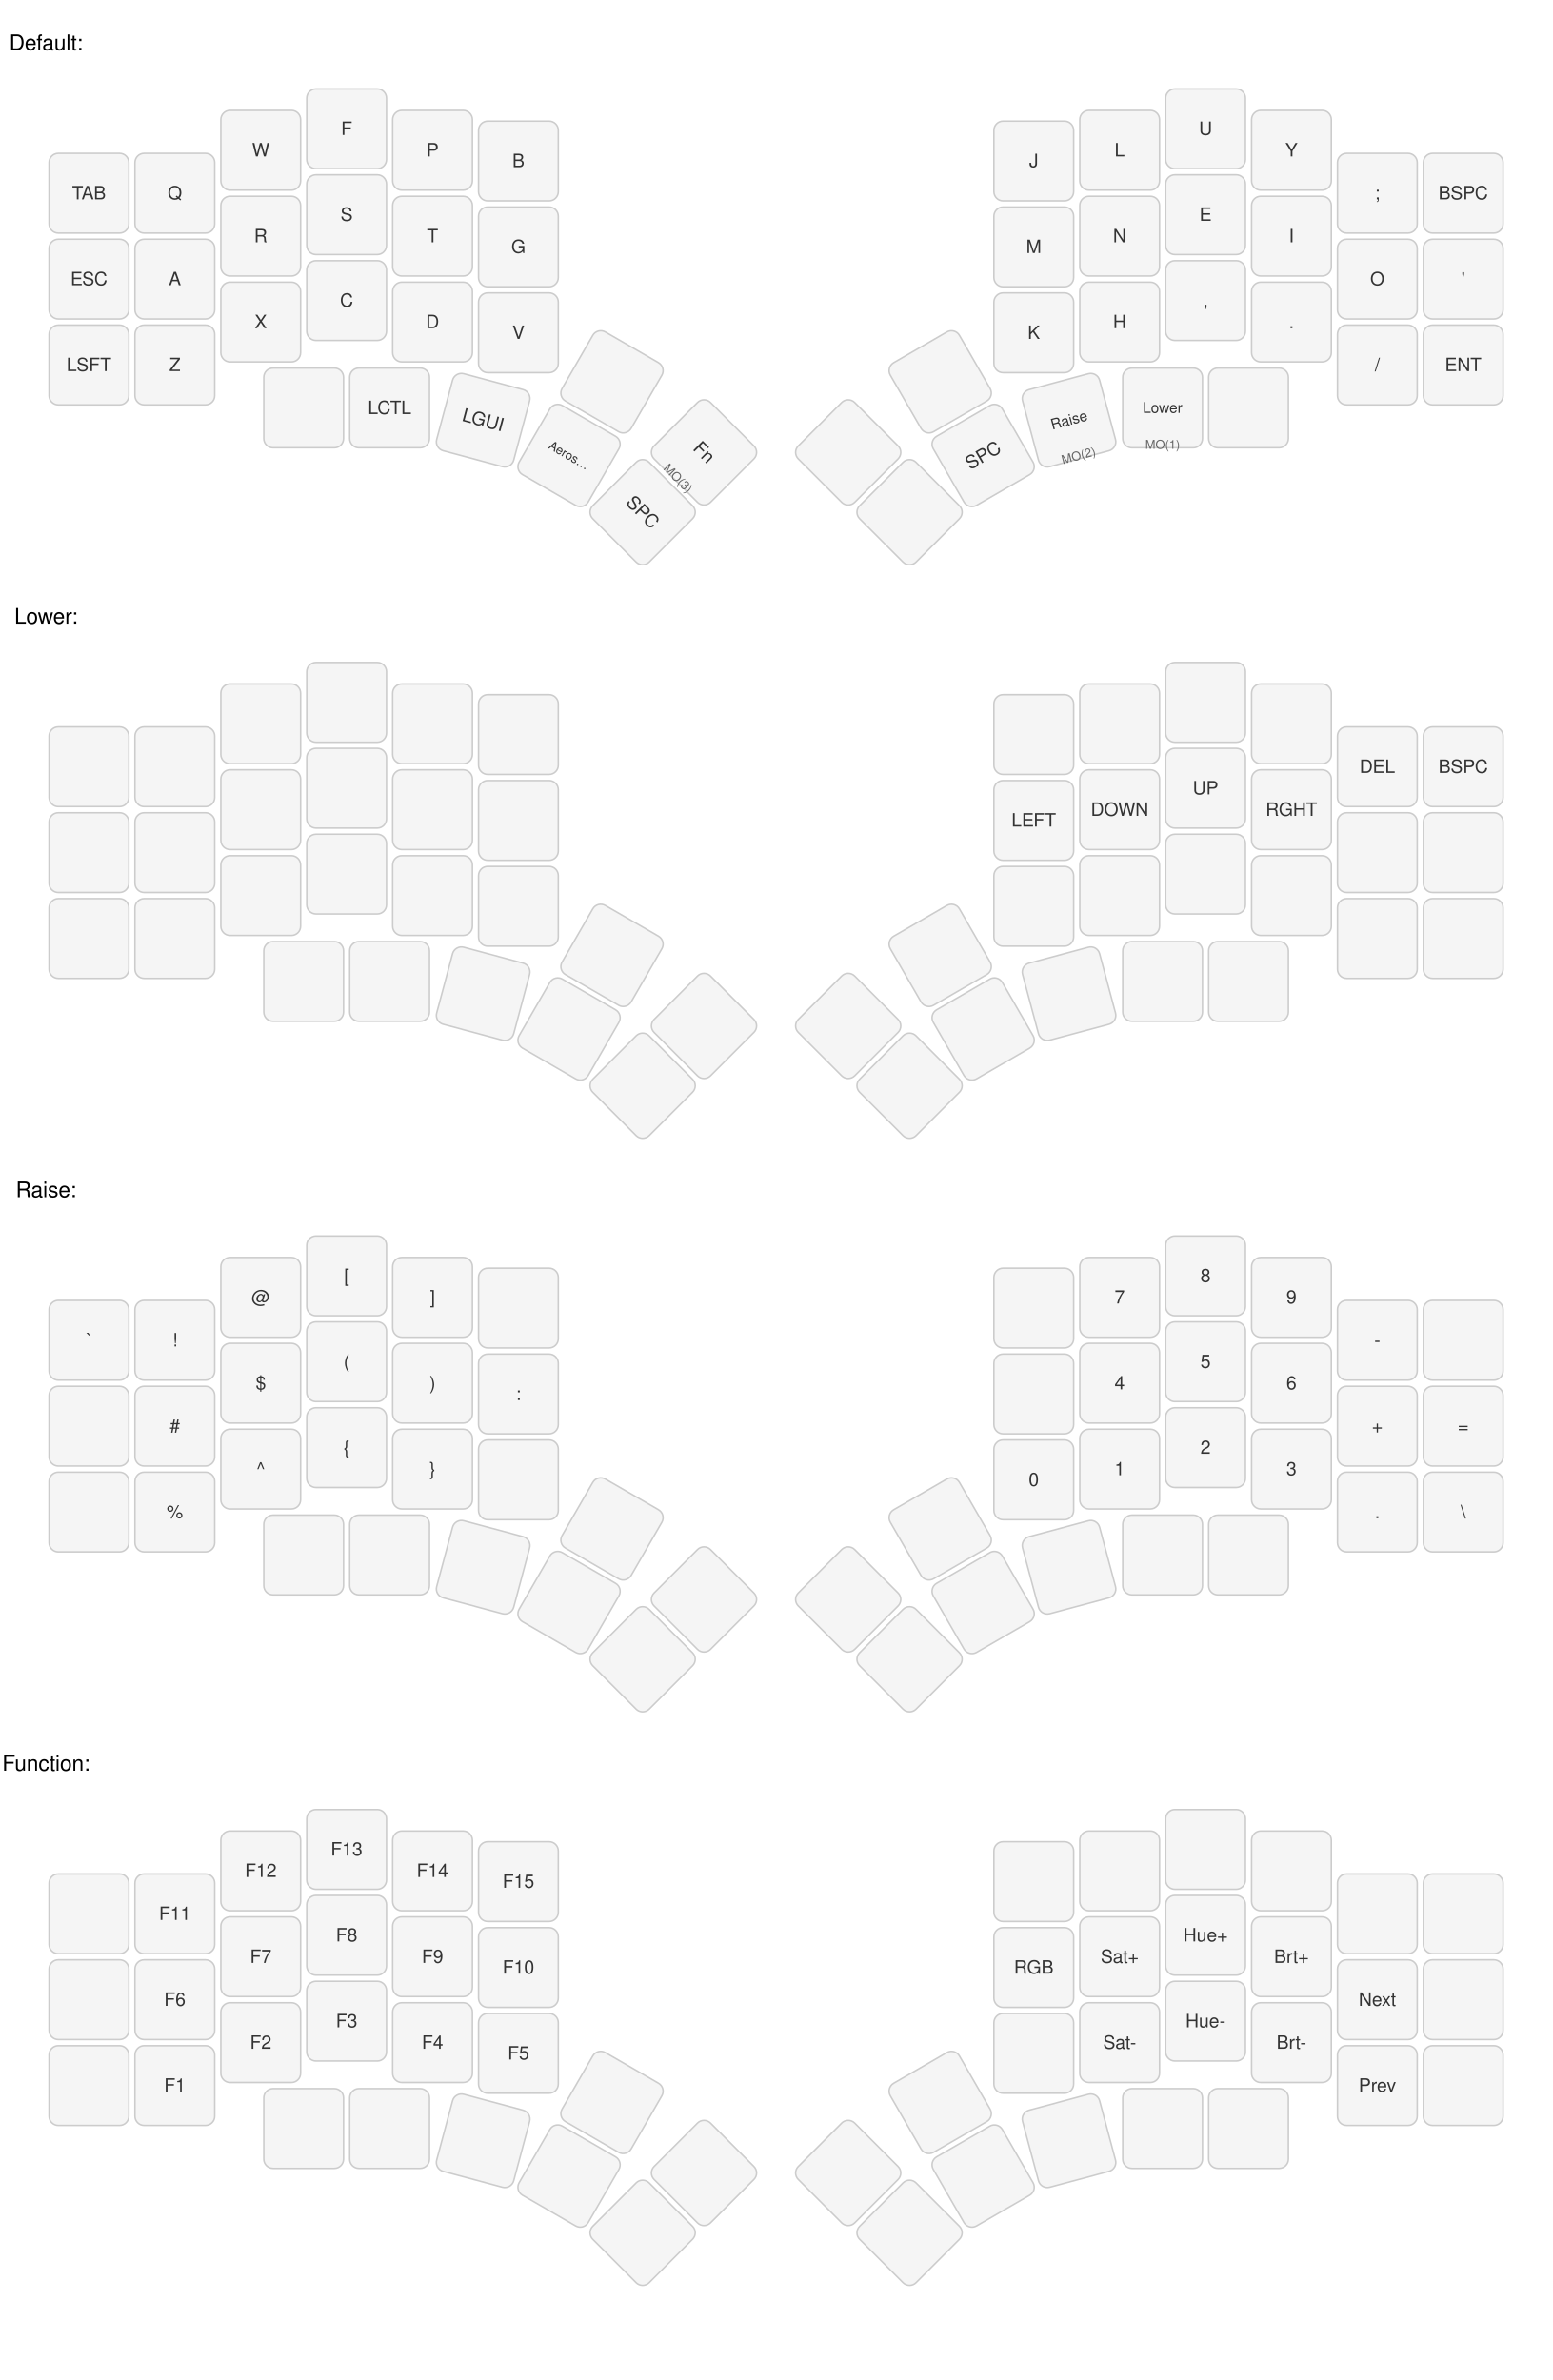
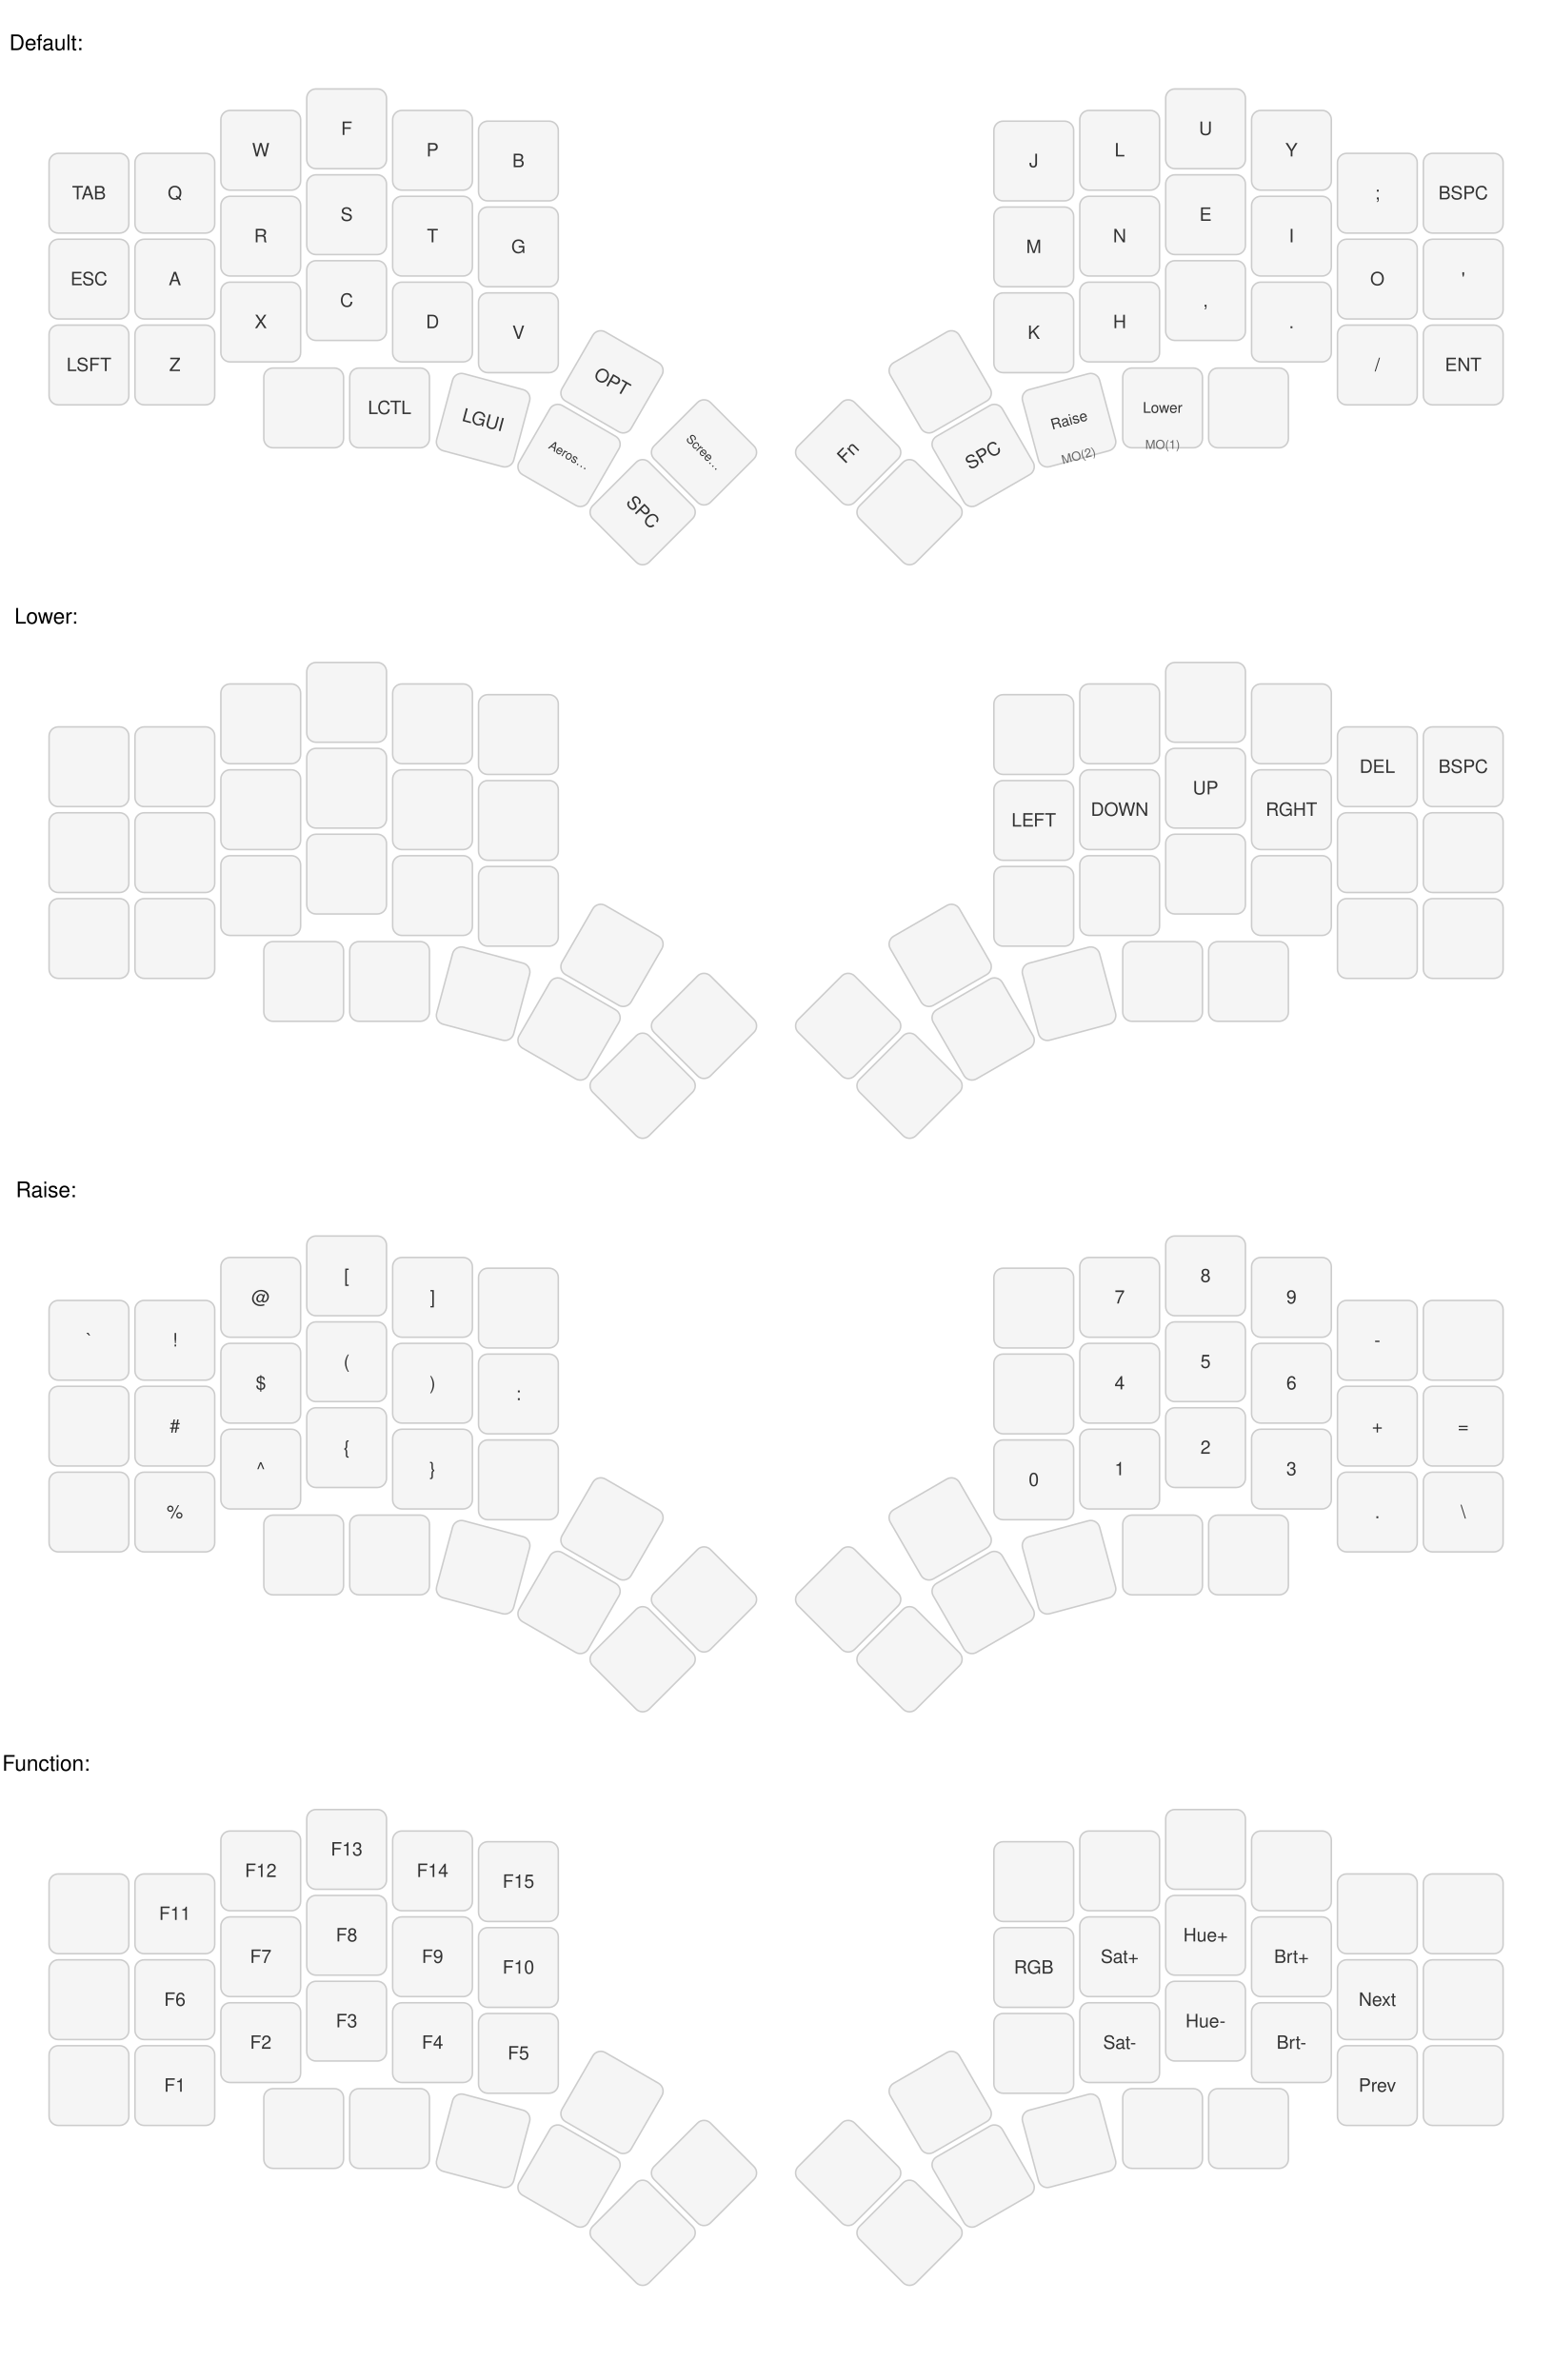
<svg xmlns="http://www.w3.org/2000/svg" width="1012" height="1552" viewBox="0 0 1012 1552" class="keymap">
  <style>svg {
  font-family: -apple-system, BlinkMacSystemFont, "SF Pro Text", "Helvetica Neue", Helvetica, Arial, sans-serif;
  font-size: 14px;
  font-kerning: normal;
  text-rendering: optimizeLegibility;
}
text { text-anchor: middle; dominant-baseline: middle; }
rect.key { fill: #f5f5f5; stroke: #cccccc; }
rect.held { fill: #a8d8ea; }
text.tap { font-size: 12px; fill: #333333; }
text.hold { font-size: 10px; fill: #666666; }
</style>
  <g transform="translate(30, 0)" class="layer-Default">
    <text x="0" y="28" class="label" id="Default">Default:</text>
    <g transform="translate(0, 56)">
      <g transform="translate(28, 70)" class="key keypos-0">
        <rect rx="6" ry="6" x="-26" y="-26" width="52" height="52" class="key" />
        <text x="0" y="0" class="key tap">TAB</text>
      </g>
      <g transform="translate(84, 70)" class="key keypos-1">
        <rect rx="6" ry="6" x="-26" y="-26" width="52" height="52" class="key" />
        <text x="0" y="0" class="key tap">Q</text>
      </g>
      <g transform="translate(140, 42)" class="key keypos-2">
        <rect rx="6" ry="6" x="-26" y="-26" width="52" height="52" class="key" />
        <text x="0" y="0" class="key tap">W</text>
      </g>
      <g transform="translate(196, 28)" class="key keypos-3">
        <rect rx="6" ry="6" x="-26" y="-26" width="52" height="52" class="key" />
        <text x="0" y="0" class="key tap">F</text>
      </g>
      <g transform="translate(252, 42)" class="key keypos-4">
        <rect rx="6" ry="6" x="-26" y="-26" width="52" height="52" class="key" />
        <text x="0" y="0" class="key tap">P</text>
      </g>
      <g transform="translate(308, 49)" class="key keypos-5">
        <rect rx="6" ry="6" x="-26" y="-26" width="52" height="52" class="key" />
        <text x="0" y="0" class="key tap">B</text>
      </g>
      <g transform="translate(644, 49)" class="key keypos-6">
        <rect rx="6" ry="6" x="-26" y="-26" width="52" height="52" class="key" />
        <text x="0" y="0" class="key tap">J</text>
      </g>
      <g transform="translate(700, 42)" class="key keypos-7">
        <rect rx="6" ry="6" x="-26" y="-26" width="52" height="52" class="key" />
        <text x="0" y="0" class="key tap">L</text>
      </g>
      <g transform="translate(756, 28)" class="key keypos-8">
        <rect rx="6" ry="6" x="-26" y="-26" width="52" height="52" class="key" />
        <text x="0" y="0" class="key tap">U</text>
      </g>
      <g transform="translate(812, 42)" class="key keypos-9">
        <rect rx="6" ry="6" x="-26" y="-26" width="52" height="52" class="key" />
        <text x="0" y="0" class="key tap">Y</text>
      </g>
      <g transform="translate(868, 70)" class="key keypos-10">
        <rect rx="6" ry="6" x="-26" y="-26" width="52" height="52" class="key" />
        <text x="0" y="0" class="key tap">;</text>
      </g>
      <g transform="translate(924, 70)" class="key keypos-11">
        <rect rx="6" ry="6" x="-26" y="-26" width="52" height="52" class="key" />
        <text x="0" y="0" class="key tap">BSPC</text>
      </g>
      <g transform="translate(28, 126)" class="key keypos-12">
        <rect rx="6" ry="6" x="-26" y="-26" width="52" height="52" class="key" />
        <text x="0" y="0" class="key tap">ESC</text>
      </g>
      <g transform="translate(84, 126)" class="key keypos-13">
        <rect rx="6" ry="6" x="-26" y="-26" width="52" height="52" class="key" />
        <text x="0" y="0" class="key tap">A</text>
      </g>
      <g transform="translate(140, 98)" class="key keypos-14">
        <rect rx="6" ry="6" x="-26" y="-26" width="52" height="52" class="key" />
        <text x="0" y="0" class="key tap">R</text>
      </g>
      <g transform="translate(196, 84)" class="key keypos-15">
        <rect rx="6" ry="6" x="-26" y="-26" width="52" height="52" class="key" />
        <text x="0" y="0" class="key tap">S</text>
      </g>
      <g transform="translate(252, 98)" class="key keypos-16">
        <rect rx="6" ry="6" x="-26" y="-26" width="52" height="52" class="key" />
        <text x="0" y="0" class="key tap">T</text>
      </g>
      <g transform="translate(308, 105)" class="key keypos-17">
        <rect rx="6" ry="6" x="-26" y="-26" width="52" height="52" class="key" />
        <text x="0" y="0" class="key tap">G</text>
      </g>
      <g transform="translate(644, 105)" class="key keypos-18">
        <rect rx="6" ry="6" x="-26" y="-26" width="52" height="52" class="key" />
        <text x="0" y="0" class="key tap">M</text>
      </g>
      <g transform="translate(700, 98)" class="key keypos-19">
        <rect rx="6" ry="6" x="-26" y="-26" width="52" height="52" class="key" />
        <text x="0" y="0" class="key tap">N</text>
      </g>
      <g transform="translate(756, 84)" class="key keypos-20">
        <rect rx="6" ry="6" x="-26" y="-26" width="52" height="52" class="key" />
        <text x="0" y="0" class="key tap">E</text>
      </g>
      <g transform="translate(812, 98)" class="key keypos-21">
        <rect rx="6" ry="6" x="-26" y="-26" width="52" height="52" class="key" />
        <text x="0" y="0" class="key tap">I</text>
      </g>
      <g transform="translate(868, 126)" class="key keypos-22">
        <rect rx="6" ry="6" x="-26" y="-26" width="52" height="52" class="key" />
        <text x="0" y="0" class="key tap">O</text>
      </g>
      <g transform="translate(924, 126)" class="key keypos-23">
        <rect rx="6" ry="6" x="-26" y="-26" width="52" height="52" class="key" />
        <text x="0" y="0" class="key tap">'</text>
      </g>
      <g transform="translate(28, 182)" class="key keypos-24">
        <rect rx="6" ry="6" x="-26" y="-26" width="52" height="52" class="key" />
        <text x="0" y="0" class="key tap">LSFT</text>
      </g>
      <g transform="translate(84, 182)" class="key keypos-25">
        <rect rx="6" ry="6" x="-26" y="-26" width="52" height="52" class="key" />
        <text x="0" y="0" class="key tap">Z</text>
      </g>
      <g transform="translate(140, 154)" class="key keypos-26">
        <rect rx="6" ry="6" x="-26" y="-26" width="52" height="52" class="key" />
        <text x="0" y="0" class="key tap">X</text>
      </g>
      <g transform="translate(196, 140)" class="key keypos-27">
        <rect rx="6" ry="6" x="-26" y="-26" width="52" height="52" class="key" />
        <text x="0" y="0" class="key tap">C</text>
      </g>
      <g transform="translate(252, 154)" class="key keypos-28">
        <rect rx="6" ry="6" x="-26" y="-26" width="52" height="52" class="key" />
        <text x="0" y="0" class="key tap">D</text>
      </g>
      <g transform="translate(308, 161)" class="key keypos-29">
        <rect rx="6" ry="6" x="-26" y="-26" width="52" height="52" class="key" />
        <text x="0" y="0" class="key tap">V</text>
      </g>
      <g transform="translate(369, 193) rotate(30.0)" class="key keypos-30">
        <rect rx="6" ry="6" x="-26" y="-26" width="52" height="52" class="key" />
+         <text x="0" y="0" class="key tap">OPT</text>
      </g>
      <g transform="translate(429, 239) rotate(45.0)" class="key keypos-31">
        <rect rx="6" ry="6" x="-26" y="-26" width="52" height="52" class="key" />
+         <text x="0" y="0" class="key tap">
+           <tspan style="font-size: 67%">Scree…</tspan>
+         </text>
+       </g>
+       <g transform="translate(523, 239) rotate(-45.0)" class="key keypos-32">
+         <rect rx="6" ry="6" x="-26" y="-26" width="52" height="52" class="key" />
        <text x="0" y="0" class="key tap">Fn</text>
-         <text x="0" y="24" class="key hold">
-           <tspan style="font-size: 80%">MO(3)</tspan>
-         </text>
-       </g>
-       <g transform="translate(523, 239) rotate(-45.0)" class="key keypos-32">
-         <rect rx="6" ry="6" x="-26" y="-26" width="52" height="52" class="key" />
      </g>
      <g transform="translate(583, 193) rotate(-30.0)" class="key keypos-33">
        <rect rx="6" ry="6" x="-26" y="-26" width="52" height="52" class="key" />
      </g>
      <g transform="translate(644, 161)" class="key keypos-34">
        <rect rx="6" ry="6" x="-26" y="-26" width="52" height="52" class="key" />
        <text x="0" y="0" class="key tap">K</text>
      </g>
      <g transform="translate(700, 154)" class="key keypos-35">
        <rect rx="6" ry="6" x="-26" y="-26" width="52" height="52" class="key" />
        <text x="0" y="0" class="key tap">H</text>
      </g>
      <g transform="translate(756, 140)" class="key keypos-36">
        <rect rx="6" ry="6" x="-26" y="-26" width="52" height="52" class="key" />
        <text x="0" y="0" class="key tap">,</text>
      </g>
      <g transform="translate(812, 154)" class="key keypos-37">
        <rect rx="6" ry="6" x="-26" y="-26" width="52" height="52" class="key" />
        <text x="0" y="0" class="key tap">.</text>
      </g>
      <g transform="translate(868, 182)" class="key keypos-38">
        <rect rx="6" ry="6" x="-26" y="-26" width="52" height="52" class="key" />
        <text x="0" y="0" class="key tap">/</text>
      </g>
      <g transform="translate(924, 182)" class="key keypos-39">
        <rect rx="6" ry="6" x="-26" y="-26" width="52" height="52" class="key" />
        <text x="0" y="0" class="key tap">ENT</text>
      </g>
      <g transform="translate(168, 210)" class="key keypos-40">
        <rect rx="6" ry="6" x="-26" y="-26" width="52" height="52" class="key" />
      </g>
      <g transform="translate(224, 210)" class="key keypos-41">
        <rect rx="6" ry="6" x="-26" y="-26" width="52" height="52" class="key" />
        <text x="0" y="0" class="key tap">LCTL</text>
      </g>
      <g transform="translate(285, 218) rotate(15.0)" class="key keypos-42">
        <rect rx="6" ry="6" x="-26" y="-26" width="52" height="52" class="key" />
        <text x="0" y="0" class="key tap">LGUI</text>
      </g>
      <g transform="translate(341, 241) rotate(30.0)" class="key keypos-43">
        <rect rx="6" ry="6" x="-26" y="-26" width="52" height="52" class="key" />
        <text x="0" y="0" class="key tap">
          <tspan style="font-size: 67%">Aeros…</tspan>
        </text>
      </g>
      <g transform="translate(389, 278) rotate(45.0)" class="key keypos-44">
        <rect rx="6" ry="6" x="-26" y="-26" width="52" height="52" class="key" />
        <text x="0" y="0" class="key tap">SPC</text>
      </g>
      <g transform="translate(563, 278) rotate(-45.0)" class="key keypos-45">
        <rect rx="6" ry="6" x="-26" y="-26" width="52" height="52" class="key" />
      </g>
      <g transform="translate(611, 241) rotate(-30.0)" class="key keypos-46">
        <rect rx="6" ry="6" x="-26" y="-26" width="52" height="52" class="key" />
        <text x="0" y="0" class="key tap">SPC</text>
      </g>
      <g transform="translate(667, 218) rotate(-15.0)" class="key keypos-47">
        <rect rx="6" ry="6" x="-26" y="-26" width="52" height="52" class="key" />
        <a href="#Raise">
          <text x="0" y="0" class="key tap layer-activator">
            <tspan style="font-size: 80%">Raise</tspan>
          </text>
        </a>
        <text x="0" y="24" class="key hold">
          <tspan style="font-size: 80%">MO(2)</tspan>
        </text>
      </g>
      <g transform="translate(728, 210)" class="key keypos-48">
        <rect rx="6" ry="6" x="-26" y="-26" width="52" height="52" class="key" />
        <a href="#Lower">
          <text x="0" y="0" class="key tap layer-activator">
            <tspan style="font-size: 80%">Lower</tspan>
          </text>
        </a>
        <text x="0" y="24" class="key hold">
          <tspan style="font-size: 80%">MO(1)</tspan>
        </text>
      </g>
      <g transform="translate(784, 210)" class="key keypos-49">
        <rect rx="6" ry="6" x="-26" y="-26" width="52" height="52" class="key" />
      </g>
    </g>
  </g>
  <g transform="translate(30, 374)" class="layer-Lower">
    <text x="0" y="28" class="label" id="Lower">Lower:</text>
    <g transform="translate(0, 56)">
      <g transform="translate(28, 70)" class="key keypos-0">
        <rect rx="6" ry="6" x="-26" y="-26" width="52" height="52" class="key" />
      </g>
      <g transform="translate(84, 70)" class="key keypos-1">
        <rect rx="6" ry="6" x="-26" y="-26" width="52" height="52" class="key" />
      </g>
      <g transform="translate(140, 42)" class="key keypos-2">
        <rect rx="6" ry="6" x="-26" y="-26" width="52" height="52" class="key" />
      </g>
      <g transform="translate(196, 28)" class="key keypos-3">
        <rect rx="6" ry="6" x="-26" y="-26" width="52" height="52" class="key" />
      </g>
      <g transform="translate(252, 42)" class="key keypos-4">
        <rect rx="6" ry="6" x="-26" y="-26" width="52" height="52" class="key" />
      </g>
      <g transform="translate(308, 49)" class="key keypos-5">
        <rect rx="6" ry="6" x="-26" y="-26" width="52" height="52" class="key" />
      </g>
      <g transform="translate(644, 49)" class="key keypos-6">
        <rect rx="6" ry="6" x="-26" y="-26" width="52" height="52" class="key" />
      </g>
      <g transform="translate(700, 42)" class="key keypos-7">
        <rect rx="6" ry="6" x="-26" y="-26" width="52" height="52" class="key" />
      </g>
      <g transform="translate(756, 28)" class="key keypos-8">
        <rect rx="6" ry="6" x="-26" y="-26" width="52" height="52" class="key" />
      </g>
      <g transform="translate(812, 42)" class="key keypos-9">
        <rect rx="6" ry="6" x="-26" y="-26" width="52" height="52" class="key" />
      </g>
      <g transform="translate(868, 70)" class="key keypos-10">
        <rect rx="6" ry="6" x="-26" y="-26" width="52" height="52" class="key" />
        <text x="0" y="0" class="key tap">DEL</text>
      </g>
      <g transform="translate(924, 70)" class="key keypos-11">
        <rect rx="6" ry="6" x="-26" y="-26" width="52" height="52" class="key" />
        <text x="0" y="0" class="key tap">BSPC</text>
      </g>
      <g transform="translate(28, 126)" class="key keypos-12">
        <rect rx="6" ry="6" x="-26" y="-26" width="52" height="52" class="key" />
      </g>
      <g transform="translate(84, 126)" class="key keypos-13">
        <rect rx="6" ry="6" x="-26" y="-26" width="52" height="52" class="key" />
      </g>
      <g transform="translate(140, 98)" class="key keypos-14">
        <rect rx="6" ry="6" x="-26" y="-26" width="52" height="52" class="key" />
      </g>
      <g transform="translate(196, 84)" class="key keypos-15">
        <rect rx="6" ry="6" x="-26" y="-26" width="52" height="52" class="key" />
      </g>
      <g transform="translate(252, 98)" class="key keypos-16">
        <rect rx="6" ry="6" x="-26" y="-26" width="52" height="52" class="key" />
      </g>
      <g transform="translate(308, 105)" class="key keypos-17">
        <rect rx="6" ry="6" x="-26" y="-26" width="52" height="52" class="key" />
      </g>
      <g transform="translate(644, 105)" class="key keypos-18">
        <rect rx="6" ry="6" x="-26" y="-26" width="52" height="52" class="key" />
        <text x="0" y="0" class="key tap">LEFT</text>
      </g>
      <g transform="translate(700, 98)" class="key keypos-19">
        <rect rx="6" ry="6" x="-26" y="-26" width="52" height="52" class="key" />
        <text x="0" y="0" class="key tap">DOWN</text>
      </g>
      <g transform="translate(756, 84)" class="key keypos-20">
        <rect rx="6" ry="6" x="-26" y="-26" width="52" height="52" class="key" />
        <text x="0" y="0" class="key tap">UP</text>
      </g>
      <g transform="translate(812, 98)" class="key keypos-21">
        <rect rx="6" ry="6" x="-26" y="-26" width="52" height="52" class="key" />
        <text x="0" y="0" class="key tap">RGHT</text>
      </g>
      <g transform="translate(868, 126)" class="key keypos-22">
        <rect rx="6" ry="6" x="-26" y="-26" width="52" height="52" class="key" />
      </g>
      <g transform="translate(924, 126)" class="key keypos-23">
        <rect rx="6" ry="6" x="-26" y="-26" width="52" height="52" class="key" />
      </g>
      <g transform="translate(28, 182)" class="key keypos-24">
        <rect rx="6" ry="6" x="-26" y="-26" width="52" height="52" class="key" />
      </g>
      <g transform="translate(84, 182)" class="key keypos-25">
        <rect rx="6" ry="6" x="-26" y="-26" width="52" height="52" class="key" />
      </g>
      <g transform="translate(140, 154)" class="key keypos-26">
        <rect rx="6" ry="6" x="-26" y="-26" width="52" height="52" class="key" />
      </g>
      <g transform="translate(196, 140)" class="key keypos-27">
        <rect rx="6" ry="6" x="-26" y="-26" width="52" height="52" class="key" />
      </g>
      <g transform="translate(252, 154)" class="key keypos-28">
        <rect rx="6" ry="6" x="-26" y="-26" width="52" height="52" class="key" />
      </g>
      <g transform="translate(308, 161)" class="key keypos-29">
        <rect rx="6" ry="6" x="-26" y="-26" width="52" height="52" class="key" />
      </g>
      <g transform="translate(369, 193) rotate(30.0)" class="key keypos-30">
        <rect rx="6" ry="6" x="-26" y="-26" width="52" height="52" class="key" />
      </g>
      <g transform="translate(429, 239) rotate(45.0)" class="key keypos-31">
        <rect rx="6" ry="6" x="-26" y="-26" width="52" height="52" class="key" />
      </g>
      <g transform="translate(523, 239) rotate(-45.0)" class="key keypos-32">
        <rect rx="6" ry="6" x="-26" y="-26" width="52" height="52" class="key" />
      </g>
      <g transform="translate(583, 193) rotate(-30.0)" class="key keypos-33">
        <rect rx="6" ry="6" x="-26" y="-26" width="52" height="52" class="key" />
      </g>
      <g transform="translate(644, 161)" class="key keypos-34">
        <rect rx="6" ry="6" x="-26" y="-26" width="52" height="52" class="key" />
      </g>
      <g transform="translate(700, 154)" class="key keypos-35">
        <rect rx="6" ry="6" x="-26" y="-26" width="52" height="52" class="key" />
      </g>
      <g transform="translate(756, 140)" class="key keypos-36">
        <rect rx="6" ry="6" x="-26" y="-26" width="52" height="52" class="key" />
      </g>
      <g transform="translate(812, 154)" class="key keypos-37">
        <rect rx="6" ry="6" x="-26" y="-26" width="52" height="52" class="key" />
      </g>
      <g transform="translate(868, 182)" class="key keypos-38">
        <rect rx="6" ry="6" x="-26" y="-26" width="52" height="52" class="key" />
      </g>
      <g transform="translate(924, 182)" class="key keypos-39">
        <rect rx="6" ry="6" x="-26" y="-26" width="52" height="52" class="key" />
      </g>
      <g transform="translate(168, 210)" class="key keypos-40">
        <rect rx="6" ry="6" x="-26" y="-26" width="52" height="52" class="key" />
      </g>
      <g transform="translate(224, 210)" class="key keypos-41">
        <rect rx="6" ry="6" x="-26" y="-26" width="52" height="52" class="key" />
      </g>
      <g transform="translate(285, 218) rotate(15.0)" class="key keypos-42">
        <rect rx="6" ry="6" x="-26" y="-26" width="52" height="52" class="key" />
      </g>
      <g transform="translate(341, 241) rotate(30.0)" class="key keypos-43">
        <rect rx="6" ry="6" x="-26" y="-26" width="52" height="52" class="key" />
      </g>
      <g transform="translate(389, 278) rotate(45.0)" class="key keypos-44">
        <rect rx="6" ry="6" x="-26" y="-26" width="52" height="52" class="key" />
      </g>
      <g transform="translate(563, 278) rotate(-45.0)" class="key keypos-45">
        <rect rx="6" ry="6" x="-26" y="-26" width="52" height="52" class="key" />
      </g>
      <g transform="translate(611, 241) rotate(-30.0)" class="key keypos-46">
        <rect rx="6" ry="6" x="-26" y="-26" width="52" height="52" class="key" />
      </g>
      <g transform="translate(667, 218) rotate(-15.0)" class="key keypos-47">
        <rect rx="6" ry="6" x="-26" y="-26" width="52" height="52" class="key" />
      </g>
      <g transform="translate(728, 210)" class="key keypos-48">
        <rect rx="6" ry="6" x="-26" y="-26" width="52" height="52" class="key" />
      </g>
      <g transform="translate(784, 210)" class="key keypos-49">
        <rect rx="6" ry="6" x="-26" y="-26" width="52" height="52" class="key" />
      </g>
    </g>
  </g>
  <g transform="translate(30, 748)" class="layer-Raise">
    <text x="0" y="28" class="label" id="Raise">Raise:</text>
    <g transform="translate(0, 56)">
      <g transform="translate(28, 70)" class="key keypos-0">
        <rect rx="6" ry="6" x="-26" y="-26" width="52" height="52" class="key" />
        <text x="0" y="0" class="key tap">`</text>
      </g>
      <g transform="translate(84, 70)" class="key keypos-1">
        <rect rx="6" ry="6" x="-26" y="-26" width="52" height="52" class="key" />
        <text x="0" y="0" class="key tap">!</text>
      </g>
      <g transform="translate(140, 42)" class="key keypos-2">
        <rect rx="6" ry="6" x="-26" y="-26" width="52" height="52" class="key" />
        <text x="0" y="0" class="key tap">@</text>
      </g>
      <g transform="translate(196, 28)" class="key keypos-3">
        <rect rx="6" ry="6" x="-26" y="-26" width="52" height="52" class="key" />
        <text x="0" y="0" class="key tap">[</text>
      </g>
      <g transform="translate(252, 42)" class="key keypos-4">
        <rect rx="6" ry="6" x="-26" y="-26" width="52" height="52" class="key" />
        <text x="0" y="0" class="key tap">]</text>
      </g>
      <g transform="translate(308, 49)" class="key keypos-5">
        <rect rx="6" ry="6" x="-26" y="-26" width="52" height="52" class="key" />
      </g>
      <g transform="translate(644, 49)" class="key keypos-6">
        <rect rx="6" ry="6" x="-26" y="-26" width="52" height="52" class="key" />
      </g>
      <g transform="translate(700, 42)" class="key keypos-7">
        <rect rx="6" ry="6" x="-26" y="-26" width="52" height="52" class="key" />
        <text x="0" y="0" class="key tap">7</text>
      </g>
      <g transform="translate(756, 28)" class="key keypos-8">
        <rect rx="6" ry="6" x="-26" y="-26" width="52" height="52" class="key" />
        <text x="0" y="0" class="key tap">8</text>
      </g>
      <g transform="translate(812, 42)" class="key keypos-9">
        <rect rx="6" ry="6" x="-26" y="-26" width="52" height="52" class="key" />
        <text x="0" y="0" class="key tap">9</text>
      </g>
      <g transform="translate(868, 70)" class="key keypos-10">
        <rect rx="6" ry="6" x="-26" y="-26" width="52" height="52" class="key" />
        <text x="0" y="0" class="key tap">-</text>
      </g>
      <g transform="translate(924, 70)" class="key keypos-11">
        <rect rx="6" ry="6" x="-26" y="-26" width="52" height="52" class="key" />
      </g>
      <g transform="translate(28, 126)" class="key keypos-12">
        <rect rx="6" ry="6" x="-26" y="-26" width="52" height="52" class="key" />
      </g>
      <g transform="translate(84, 126)" class="key keypos-13">
        <rect rx="6" ry="6" x="-26" y="-26" width="52" height="52" class="key" />
        <text x="0" y="0" class="key tap">#</text>
      </g>
      <g transform="translate(140, 98)" class="key keypos-14">
        <rect rx="6" ry="6" x="-26" y="-26" width="52" height="52" class="key" />
        <text x="0" y="0" class="key tap">$</text>
      </g>
      <g transform="translate(196, 84)" class="key keypos-15">
        <rect rx="6" ry="6" x="-26" y="-26" width="52" height="52" class="key" />
        <text x="0" y="0" class="key tap">(</text>
      </g>
      <g transform="translate(252, 98)" class="key keypos-16">
        <rect rx="6" ry="6" x="-26" y="-26" width="52" height="52" class="key" />
        <text x="0" y="0" class="key tap">)</text>
      </g>
      <g transform="translate(308, 105)" class="key keypos-17">
        <rect rx="6" ry="6" x="-26" y="-26" width="52" height="52" class="key" />
        <text x="0" y="0" class="key tap">:</text>
      </g>
      <g transform="translate(644, 105)" class="key keypos-18">
        <rect rx="6" ry="6" x="-26" y="-26" width="52" height="52" class="key" />
      </g>
      <g transform="translate(700, 98)" class="key keypos-19">
        <rect rx="6" ry="6" x="-26" y="-26" width="52" height="52" class="key" />
        <text x="0" y="0" class="key tap">4</text>
      </g>
      <g transform="translate(756, 84)" class="key keypos-20">
        <rect rx="6" ry="6" x="-26" y="-26" width="52" height="52" class="key" />
        <text x="0" y="0" class="key tap">5</text>
      </g>
      <g transform="translate(812, 98)" class="key keypos-21">
        <rect rx="6" ry="6" x="-26" y="-26" width="52" height="52" class="key" />
        <text x="0" y="0" class="key tap">6</text>
      </g>
      <g transform="translate(868, 126)" class="key keypos-22">
        <rect rx="6" ry="6" x="-26" y="-26" width="52" height="52" class="key" />
        <text x="0" y="0" class="key tap">+</text>
      </g>
      <g transform="translate(924, 126)" class="key keypos-23">
        <rect rx="6" ry="6" x="-26" y="-26" width="52" height="52" class="key" />
        <text x="0" y="0" class="key tap">=</text>
      </g>
      <g transform="translate(28, 182)" class="key keypos-24">
        <rect rx="6" ry="6" x="-26" y="-26" width="52" height="52" class="key" />
      </g>
      <g transform="translate(84, 182)" class="key keypos-25">
        <rect rx="6" ry="6" x="-26" y="-26" width="52" height="52" class="key" />
        <text x="0" y="0" class="key tap">%</text>
      </g>
      <g transform="translate(140, 154)" class="key keypos-26">
        <rect rx="6" ry="6" x="-26" y="-26" width="52" height="52" class="key" />
        <text x="0" y="0" class="key tap">^</text>
      </g>
      <g transform="translate(196, 140)" class="key keypos-27">
        <rect rx="6" ry="6" x="-26" y="-26" width="52" height="52" class="key" />
        <text x="0" y="0" class="key tap">{</text>
      </g>
      <g transform="translate(252, 154)" class="key keypos-28">
        <rect rx="6" ry="6" x="-26" y="-26" width="52" height="52" class="key" />
        <text x="0" y="0" class="key tap">}</text>
      </g>
      <g transform="translate(308, 161)" class="key keypos-29">
        <rect rx="6" ry="6" x="-26" y="-26" width="52" height="52" class="key" />
      </g>
      <g transform="translate(369, 193) rotate(30.0)" class="key keypos-30">
        <rect rx="6" ry="6" x="-26" y="-26" width="52" height="52" class="key" />
      </g>
      <g transform="translate(429, 239) rotate(45.0)" class="key keypos-31">
        <rect rx="6" ry="6" x="-26" y="-26" width="52" height="52" class="key" />
      </g>
      <g transform="translate(523, 239) rotate(-45.0)" class="key keypos-32">
        <rect rx="6" ry="6" x="-26" y="-26" width="52" height="52" class="key" />
      </g>
      <g transform="translate(583, 193) rotate(-30.0)" class="key keypos-33">
        <rect rx="6" ry="6" x="-26" y="-26" width="52" height="52" class="key" />
      </g>
      <g transform="translate(644, 161)" class="key keypos-34">
        <rect rx="6" ry="6" x="-26" y="-26" width="52" height="52" class="key" />
        <text x="0" y="0" class="key tap">0</text>
      </g>
      <g transform="translate(700, 154)" class="key keypos-35">
        <rect rx="6" ry="6" x="-26" y="-26" width="52" height="52" class="key" />
        <text x="0" y="0" class="key tap">1</text>
      </g>
      <g transform="translate(756, 140)" class="key keypos-36">
        <rect rx="6" ry="6" x="-26" y="-26" width="52" height="52" class="key" />
        <text x="0" y="0" class="key tap">2</text>
      </g>
      <g transform="translate(812, 154)" class="key keypos-37">
        <rect rx="6" ry="6" x="-26" y="-26" width="52" height="52" class="key" />
        <text x="0" y="0" class="key tap">3</text>
      </g>
      <g transform="translate(868, 182)" class="key keypos-38">
        <rect rx="6" ry="6" x="-26" y="-26" width="52" height="52" class="key" />
        <text x="0" y="0" class="key tap">.</text>
      </g>
      <g transform="translate(924, 182)" class="key keypos-39">
        <rect rx="6" ry="6" x="-26" y="-26" width="52" height="52" class="key" />
        <text x="0" y="0" class="key tap">\</text>
      </g>
      <g transform="translate(168, 210)" class="key keypos-40">
        <rect rx="6" ry="6" x="-26" y="-26" width="52" height="52" class="key" />
      </g>
      <g transform="translate(224, 210)" class="key keypos-41">
        <rect rx="6" ry="6" x="-26" y="-26" width="52" height="52" class="key" />
      </g>
      <g transform="translate(285, 218) rotate(15.0)" class="key keypos-42">
        <rect rx="6" ry="6" x="-26" y="-26" width="52" height="52" class="key" />
      </g>
      <g transform="translate(341, 241) rotate(30.0)" class="key keypos-43">
        <rect rx="6" ry="6" x="-26" y="-26" width="52" height="52" class="key" />
      </g>
      <g transform="translate(389, 278) rotate(45.0)" class="key keypos-44">
        <rect rx="6" ry="6" x="-26" y="-26" width="52" height="52" class="key" />
      </g>
      <g transform="translate(563, 278) rotate(-45.0)" class="key keypos-45">
        <rect rx="6" ry="6" x="-26" y="-26" width="52" height="52" class="key" />
      </g>
      <g transform="translate(611, 241) rotate(-30.0)" class="key keypos-46">
        <rect rx="6" ry="6" x="-26" y="-26" width="52" height="52" class="key" />
      </g>
      <g transform="translate(667, 218) rotate(-15.0)" class="key keypos-47">
        <rect rx="6" ry="6" x="-26" y="-26" width="52" height="52" class="key" />
      </g>
      <g transform="translate(728, 210)" class="key keypos-48">
        <rect rx="6" ry="6" x="-26" y="-26" width="52" height="52" class="key" />
      </g>
      <g transform="translate(784, 210)" class="key keypos-49">
        <rect rx="6" ry="6" x="-26" y="-26" width="52" height="52" class="key" />
      </g>
    </g>
  </g>
  <g transform="translate(30, 1122)" class="layer-Function">
    <text x="0" y="28" class="label" id="Function">Function:</text>
    <g transform="translate(0, 56)">
      <g transform="translate(28, 70)" class="key keypos-0">
        <rect rx="6" ry="6" x="-26" y="-26" width="52" height="52" class="key" />
      </g>
      <g transform="translate(84, 70)" class="key keypos-1">
        <rect rx="6" ry="6" x="-26" y="-26" width="52" height="52" class="key" />
        <text x="0" y="0" class="key tap">F11</text>
      </g>
      <g transform="translate(140, 42)" class="key keypos-2">
        <rect rx="6" ry="6" x="-26" y="-26" width="52" height="52" class="key" />
        <text x="0" y="0" class="key tap">F12</text>
      </g>
      <g transform="translate(196, 28)" class="key keypos-3">
        <rect rx="6" ry="6" x="-26" y="-26" width="52" height="52" class="key" />
        <text x="0" y="0" class="key tap">F13</text>
      </g>
      <g transform="translate(252, 42)" class="key keypos-4">
        <rect rx="6" ry="6" x="-26" y="-26" width="52" height="52" class="key" />
        <text x="0" y="0" class="key tap">F14</text>
      </g>
      <g transform="translate(308, 49)" class="key keypos-5">
        <rect rx="6" ry="6" x="-26" y="-26" width="52" height="52" class="key" />
        <text x="0" y="0" class="key tap">F15</text>
      </g>
      <g transform="translate(644, 49)" class="key keypos-6">
        <rect rx="6" ry="6" x="-26" y="-26" width="52" height="52" class="key" />
      </g>
      <g transform="translate(700, 42)" class="key keypos-7">
        <rect rx="6" ry="6" x="-26" y="-26" width="52" height="52" class="key" />
      </g>
      <g transform="translate(756, 28)" class="key keypos-8">
        <rect rx="6" ry="6" x="-26" y="-26" width="52" height="52" class="key" />
      </g>
      <g transform="translate(812, 42)" class="key keypos-9">
        <rect rx="6" ry="6" x="-26" y="-26" width="52" height="52" class="key" />
      </g>
      <g transform="translate(868, 70)" class="key keypos-10">
        <rect rx="6" ry="6" x="-26" y="-26" width="52" height="52" class="key" />
      </g>
      <g transform="translate(924, 70)" class="key keypos-11">
        <rect rx="6" ry="6" x="-26" y="-26" width="52" height="52" class="key" />
      </g>
      <g transform="translate(28, 126)" class="key keypos-12">
        <rect rx="6" ry="6" x="-26" y="-26" width="52" height="52" class="key" />
      </g>
      <g transform="translate(84, 126)" class="key keypos-13">
        <rect rx="6" ry="6" x="-26" y="-26" width="52" height="52" class="key" />
        <text x="0" y="0" class="key tap">F6</text>
      </g>
      <g transform="translate(140, 98)" class="key keypos-14">
        <rect rx="6" ry="6" x="-26" y="-26" width="52" height="52" class="key" />
        <text x="0" y="0" class="key tap">F7</text>
      </g>
      <g transform="translate(196, 84)" class="key keypos-15">
        <rect rx="6" ry="6" x="-26" y="-26" width="52" height="52" class="key" />
        <text x="0" y="0" class="key tap">F8</text>
      </g>
      <g transform="translate(252, 98)" class="key keypos-16">
        <rect rx="6" ry="6" x="-26" y="-26" width="52" height="52" class="key" />
        <text x="0" y="0" class="key tap">F9</text>
      </g>
      <g transform="translate(308, 105)" class="key keypos-17">
        <rect rx="6" ry="6" x="-26" y="-26" width="52" height="52" class="key" />
        <text x="0" y="0" class="key tap">F10</text>
      </g>
      <g transform="translate(644, 105)" class="key keypos-18">
        <rect rx="6" ry="6" x="-26" y="-26" width="52" height="52" class="key" />
        <text x="0" y="0" class="key tap">RGB</text>
      </g>
      <g transform="translate(700, 98)" class="key keypos-19">
        <rect rx="6" ry="6" x="-26" y="-26" width="52" height="52" class="key" />
        <text x="0" y="0" class="key tap">Sat+</text>
      </g>
      <g transform="translate(756, 84)" class="key keypos-20">
        <rect rx="6" ry="6" x="-26" y="-26" width="52" height="52" class="key" />
        <text x="0" y="0" class="key tap">Hue+</text>
      </g>
      <g transform="translate(812, 98)" class="key keypos-21">
        <rect rx="6" ry="6" x="-26" y="-26" width="52" height="52" class="key" />
        <text x="0" y="0" class="key tap">Brt+</text>
      </g>
      <g transform="translate(868, 126)" class="key keypos-22">
        <rect rx="6" ry="6" x="-26" y="-26" width="52" height="52" class="key" />
        <text x="0" y="0" class="key tap">Next</text>
      </g>
      <g transform="translate(924, 126)" class="key keypos-23">
        <rect rx="6" ry="6" x="-26" y="-26" width="52" height="52" class="key" />
      </g>
      <g transform="translate(28, 182)" class="key keypos-24">
        <rect rx="6" ry="6" x="-26" y="-26" width="52" height="52" class="key" />
      </g>
      <g transform="translate(84, 182)" class="key keypos-25">
        <rect rx="6" ry="6" x="-26" y="-26" width="52" height="52" class="key" />
        <text x="0" y="0" class="key tap">F1</text>
      </g>
      <g transform="translate(140, 154)" class="key keypos-26">
        <rect rx="6" ry="6" x="-26" y="-26" width="52" height="52" class="key" />
        <text x="0" y="0" class="key tap">F2</text>
      </g>
      <g transform="translate(196, 140)" class="key keypos-27">
        <rect rx="6" ry="6" x="-26" y="-26" width="52" height="52" class="key" />
        <text x="0" y="0" class="key tap">F3</text>
      </g>
      <g transform="translate(252, 154)" class="key keypos-28">
        <rect rx="6" ry="6" x="-26" y="-26" width="52" height="52" class="key" />
        <text x="0" y="0" class="key tap">F4</text>
      </g>
      <g transform="translate(308, 161)" class="key keypos-29">
        <rect rx="6" ry="6" x="-26" y="-26" width="52" height="52" class="key" />
        <text x="0" y="0" class="key tap">F5</text>
      </g>
      <g transform="translate(369, 193) rotate(30.0)" class="key keypos-30">
        <rect rx="6" ry="6" x="-26" y="-26" width="52" height="52" class="key" />
      </g>
      <g transform="translate(429, 239) rotate(45.0)" class="key keypos-31">
        <rect rx="6" ry="6" x="-26" y="-26" width="52" height="52" class="key" />
      </g>
      <g transform="translate(523, 239) rotate(-45.0)" class="key keypos-32">
        <rect rx="6" ry="6" x="-26" y="-26" width="52" height="52" class="key" />
      </g>
      <g transform="translate(583, 193) rotate(-30.0)" class="key keypos-33">
        <rect rx="6" ry="6" x="-26" y="-26" width="52" height="52" class="key" />
      </g>
      <g transform="translate(644, 161)" class="key keypos-34">
        <rect rx="6" ry="6" x="-26" y="-26" width="52" height="52" class="key" />
      </g>
      <g transform="translate(700, 154)" class="key keypos-35">
        <rect rx="6" ry="6" x="-26" y="-26" width="52" height="52" class="key" />
        <text x="0" y="0" class="key tap">Sat-</text>
      </g>
      <g transform="translate(756, 140)" class="key keypos-36">
        <rect rx="6" ry="6" x="-26" y="-26" width="52" height="52" class="key" />
        <text x="0" y="0" class="key tap">Hue-</text>
      </g>
      <g transform="translate(812, 154)" class="key keypos-37">
        <rect rx="6" ry="6" x="-26" y="-26" width="52" height="52" class="key" />
        <text x="0" y="0" class="key tap">Brt-</text>
      </g>
      <g transform="translate(868, 182)" class="key keypos-38">
        <rect rx="6" ry="6" x="-26" y="-26" width="52" height="52" class="key" />
        <text x="0" y="0" class="key tap">Prev</text>
      </g>
      <g transform="translate(924, 182)" class="key keypos-39">
        <rect rx="6" ry="6" x="-26" y="-26" width="52" height="52" class="key" />
      </g>
      <g transform="translate(168, 210)" class="key keypos-40">
        <rect rx="6" ry="6" x="-26" y="-26" width="52" height="52" class="key" />
      </g>
      <g transform="translate(224, 210)" class="key keypos-41">
        <rect rx="6" ry="6" x="-26" y="-26" width="52" height="52" class="key" />
      </g>
      <g transform="translate(285, 218) rotate(15.0)" class="key keypos-42">
        <rect rx="6" ry="6" x="-26" y="-26" width="52" height="52" class="key" />
      </g>
      <g transform="translate(341, 241) rotate(30.0)" class="key keypos-43">
        <rect rx="6" ry="6" x="-26" y="-26" width="52" height="52" class="key" />
      </g>
      <g transform="translate(389, 278) rotate(45.0)" class="key keypos-44">
        <rect rx="6" ry="6" x="-26" y="-26" width="52" height="52" class="key" />
      </g>
      <g transform="translate(563, 278) rotate(-45.0)" class="key keypos-45">
        <rect rx="6" ry="6" x="-26" y="-26" width="52" height="52" class="key" />
      </g>
      <g transform="translate(611, 241) rotate(-30.0)" class="key keypos-46">
        <rect rx="6" ry="6" x="-26" y="-26" width="52" height="52" class="key" />
      </g>
      <g transform="translate(667, 218) rotate(-15.0)" class="key keypos-47">
        <rect rx="6" ry="6" x="-26" y="-26" width="52" height="52" class="key" />
      </g>
      <g transform="translate(728, 210)" class="key keypos-48">
        <rect rx="6" ry="6" x="-26" y="-26" width="52" height="52" class="key" />
      </g>
      <g transform="translate(784, 210)" class="key keypos-49">
        <rect rx="6" ry="6" x="-26" y="-26" width="52" height="52" class="key" />
      </g>
    </g>
  </g>
</svg>
